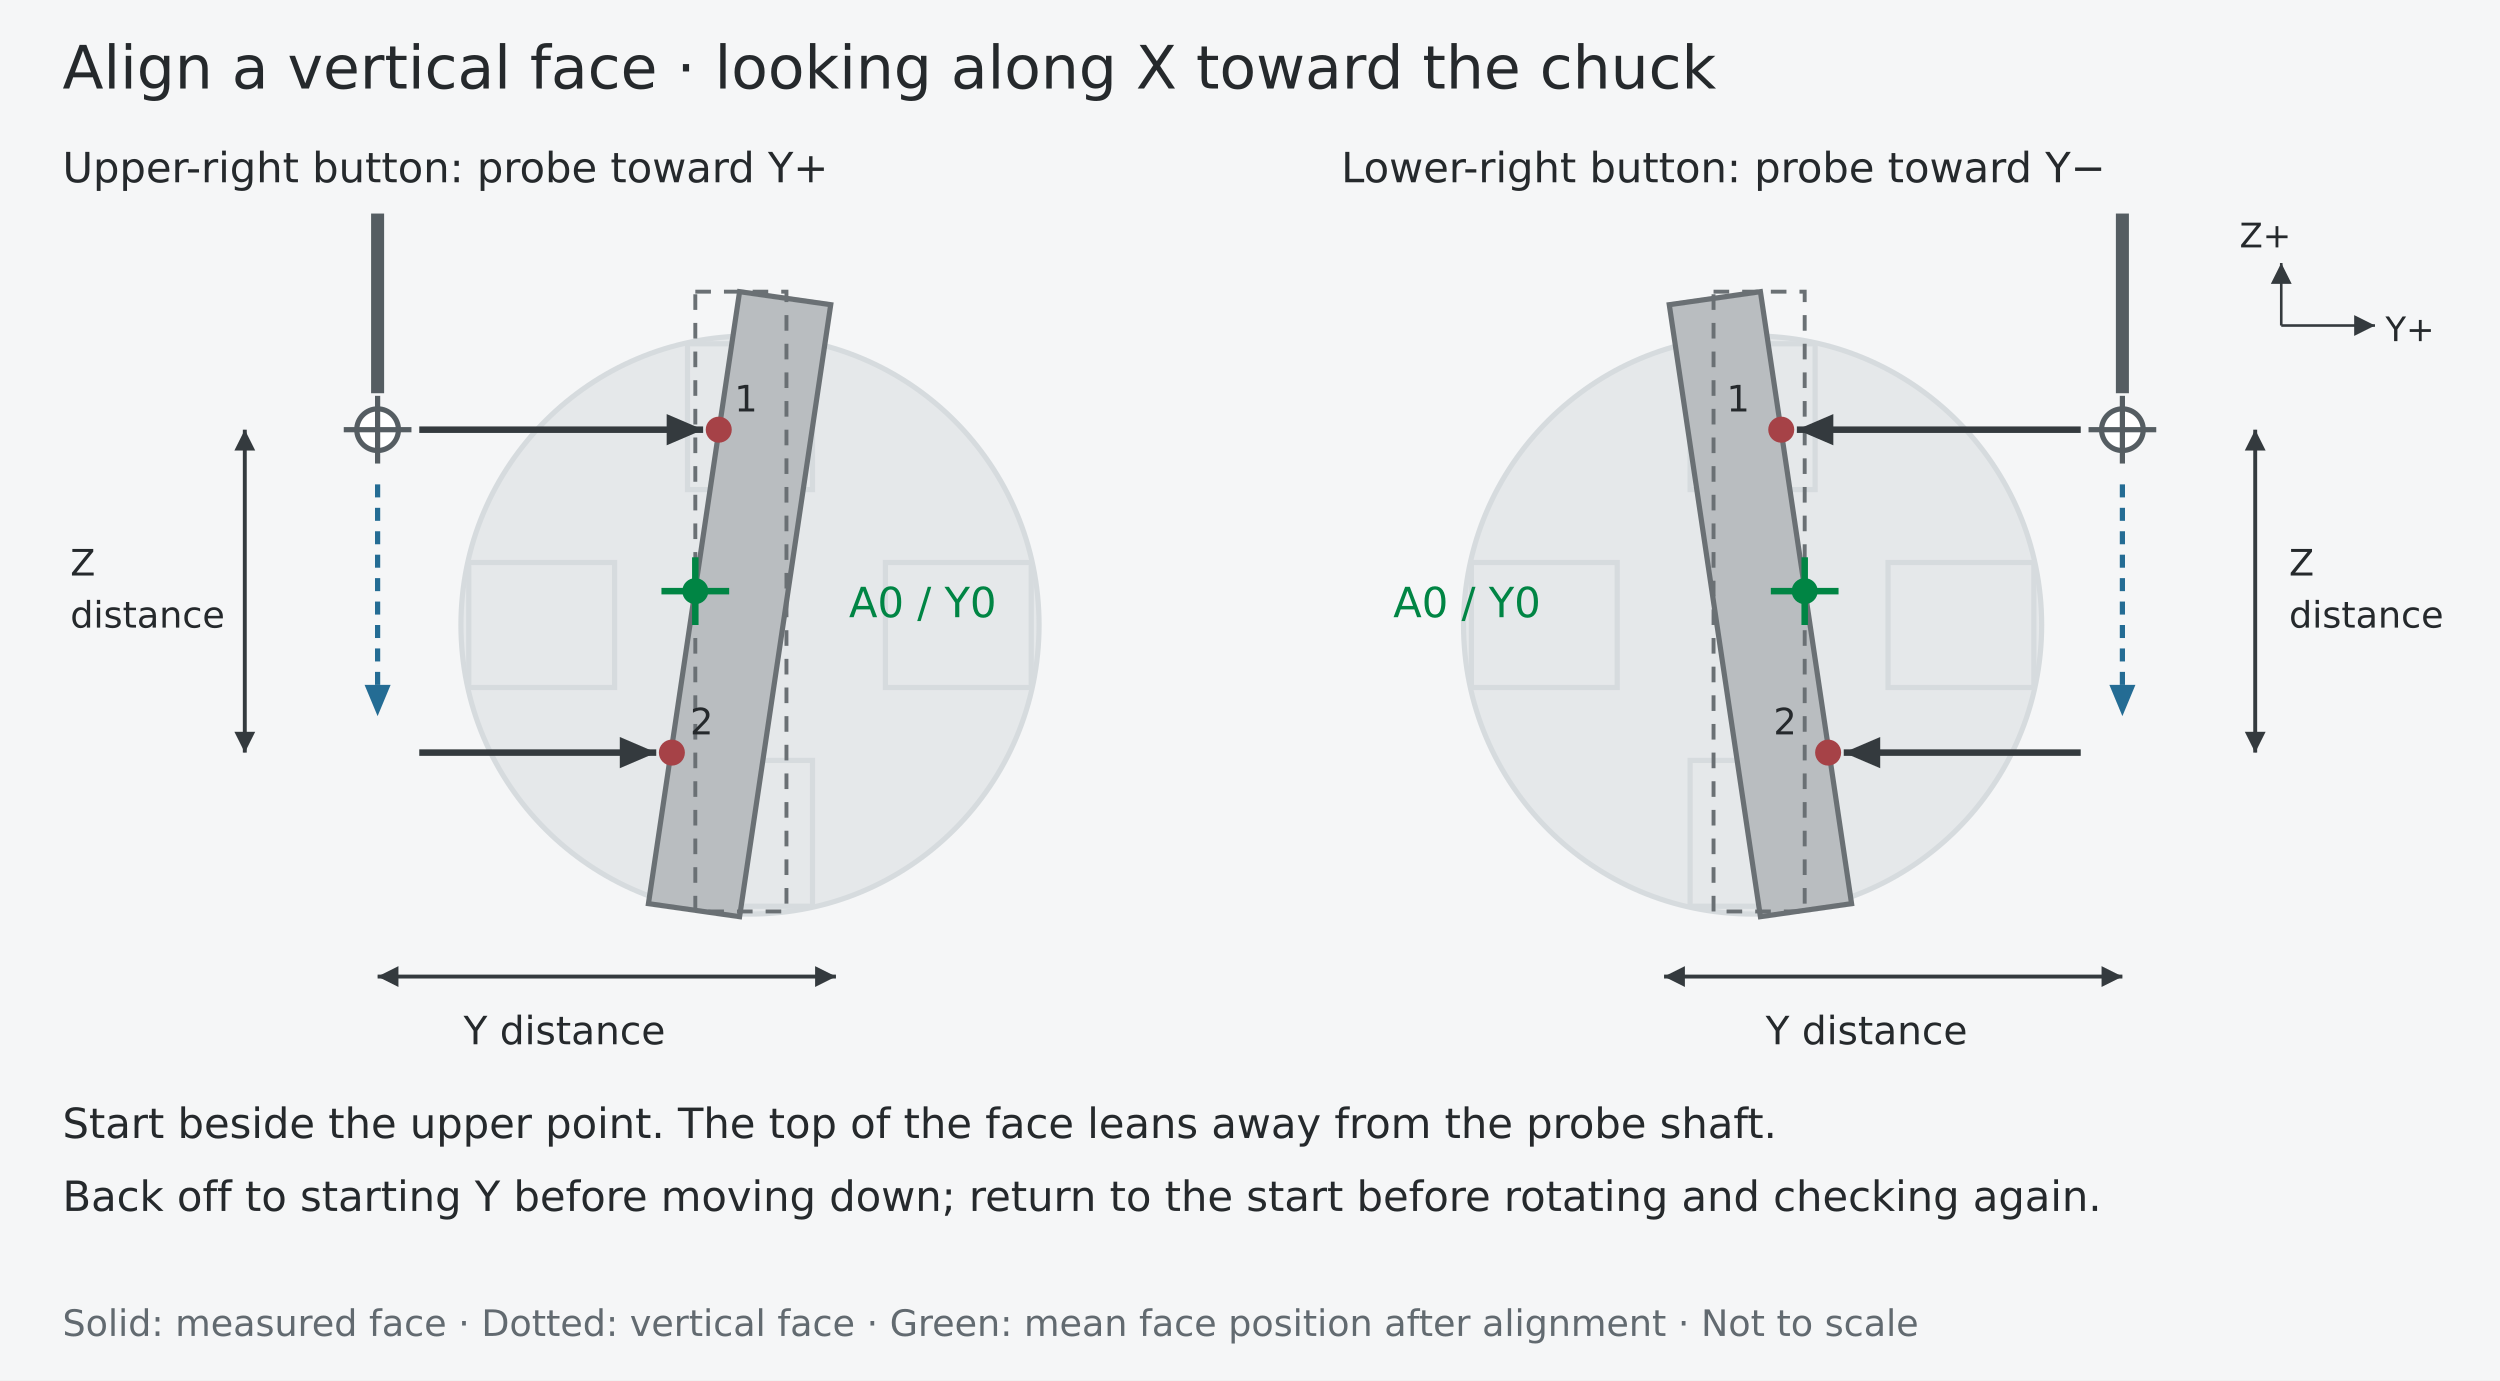
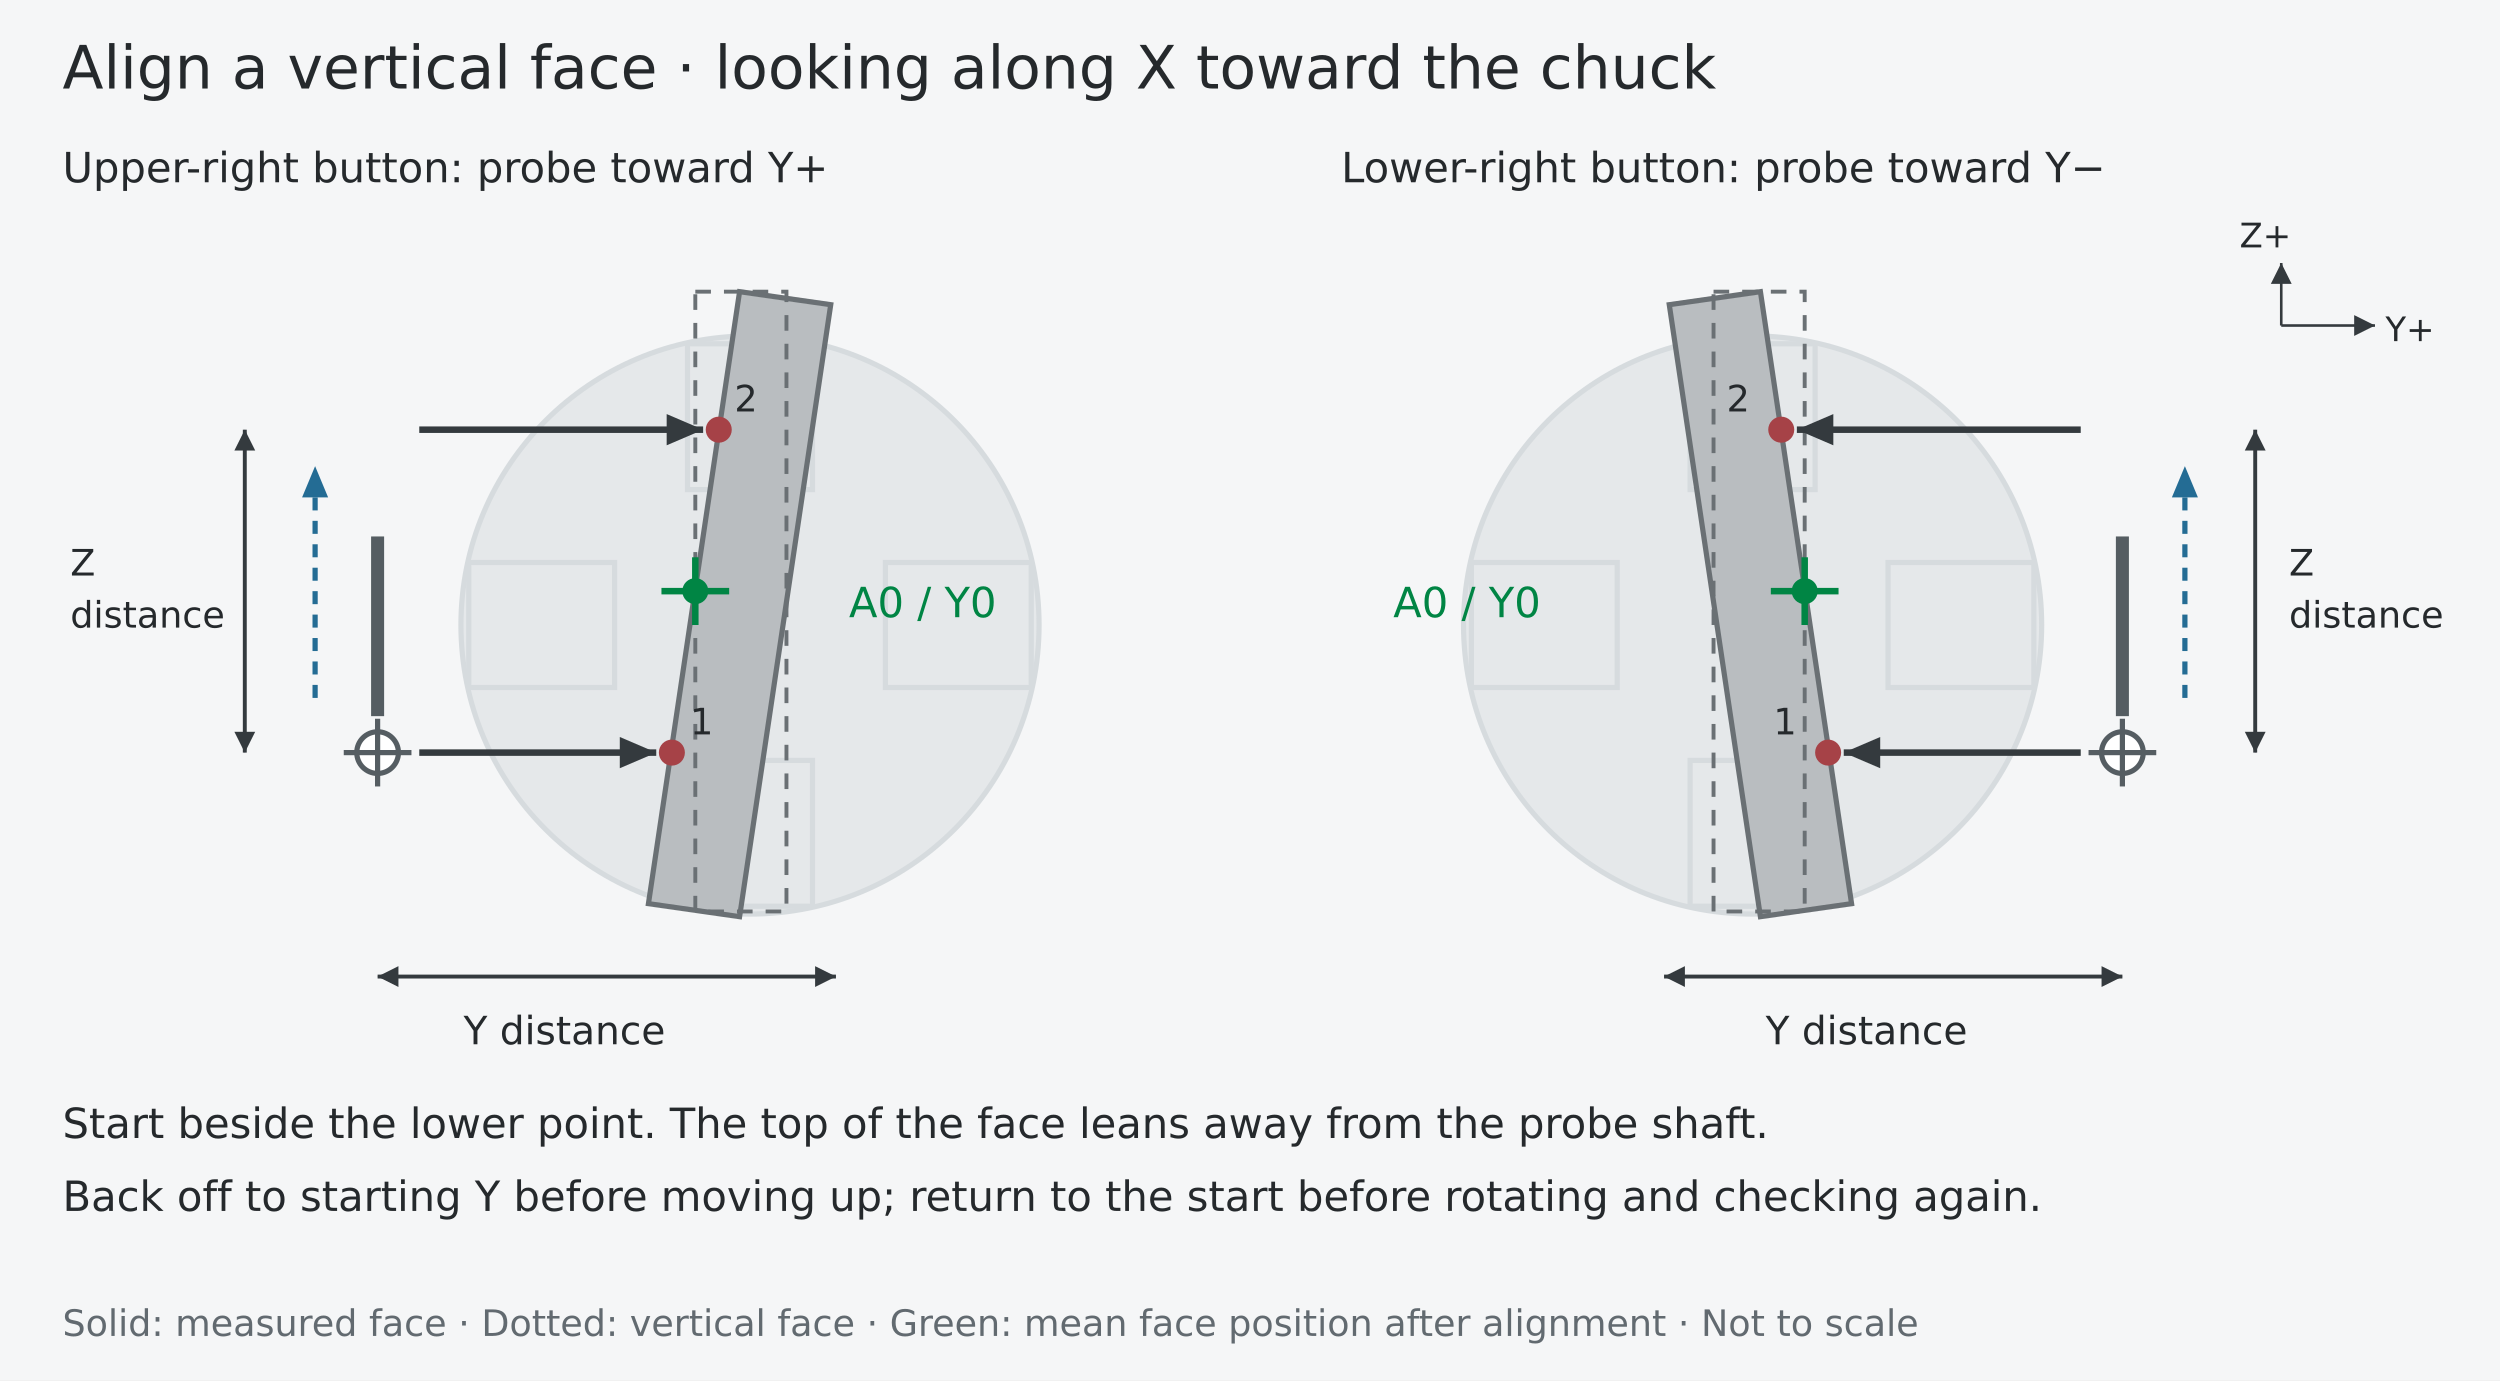
<svg xmlns="http://www.w3.org/2000/svg" width="960" height="530" viewBox="0 0 960 530" role="img" aria-labelledby="title desc">
  <defs>
    <path id="arrow" d="M-14-6L0 0L-14 6Z" fill="#343a3e" />
    <path id="dimension" d="M-8-4L0 0L-8 4Z" fill="#343a3e" />
    <path id="blue" d="M-12-5L0 0L-12 5Z" fill="#246c94" />
    <g id="chuck" fill="#e5e8ea" stroke="#d6dbde" stroke-width="2">
      <circle r="111" />
      <path d="M-24-108H24V-52H-24ZM-24 108H24V52H-24ZM-108-24V24H-52V-24ZM108-24V24H52V-24Z" />
    </g>
    <g id="start" fill="#fff" stroke="#555d62" stroke-width="2">
      <circle r="8" />
      <path d="M-13 0H13M0-13V13" />
    </g>
  </defs>
  <rect width="960" height="530" fill="#f5f6f7" />
  <g font-family="DejaVu Sans, sans-serif" fill="#25292c" font-size="16">
    <text x="24" y="34" font-size="23">Align a vertical face · looking along X toward the chuck</text>
    <text x="24" y="70">Upper-right button: probe toward Y+</text>
    <text x="515" y="70">Lower-right button: probe toward Y−</text>
    <use href="#chuck" x="288" y="240" />
    <use href="#chuck" x="673" y="240" />
    <path d="M284 112L249 347L284 352L319 117Z" fill="#b9bdc0" stroke="#6a7074" stroke-width="2" />
    <path d="M267 112H302V350H267Z" fill="none" stroke="#6a7074" stroke-width="1.5" stroke-dasharray="6 5" />
-     <path d="M145 82V151" stroke="#555d62" stroke-width="5" />
-     <use href="#start" x="145" y="165" />
+     <path d="M145 206V275" stroke="#555d62" stroke-width="5" />
+     <use href="#start" x="145" y="289" />
    <path d="M161 165H270" stroke="#343a3e" stroke-width="2.5" />
    <path d="M161 289H252" stroke="#343a3e" stroke-width="2.5" />
    <use href="#arrow" transform="translate(270 165)" />
    <use href="#arrow" transform="translate(252 289)" />
    <circle cx="276" cy="165" r="5" fill="#a64247" />
    <circle cx="258" cy="289" r="5" fill="#a64247" />
-     <text x="282" y="158" font-size="14">1</text>
-     <text x="265" y="282" font-size="14">2</text>
-     <path d="M145 186V275" stroke="#246c94" stroke-width="2" stroke-dasharray="5 4" />
-     <use href="#blue" transform="translate(145 275) rotate(90)" />
+     <text x="282" y="158" font-size="14">2</text>
+     <text x="265" y="282" font-size="14">1</text>
+     <path d="M121 268V179" stroke="#246c94" stroke-width="2" stroke-dasharray="5 4" />
+     <use href="#blue" transform="translate(121 179) rotate(-90)" />
    <path d="M94 165V289" stroke="#343a3e" stroke-width="1.5" />
    <use href="#dimension" transform="translate(94 165) rotate(-90)" />
    <use href="#dimension" transform="translate(94 289) rotate(90)" />
    <text x="27" y="221" font-size="14">Z</text>
    <text x="27" y="241" font-size="14">distance</text>
    <path d="M145 375H321" stroke="#343a3e" stroke-width="1.5" />
    <use href="#dimension" transform="translate(145 375) rotate(180)" />
    <use href="#dimension" transform="translate(321 375)" />
    <text x="178" y="401" font-size="15">Y distance</text>
    <path d="M267 214V240M254 227H280" stroke="#008544" stroke-width="2.5" />
    <circle cx="267" cy="227" r="5" fill="#008544" />
    <text x="326" y="237" fill="#008544">A0 / Y0</text>
    <path d="M676 112L711 347L676 352L641 117Z" fill="#b9bdc0" stroke="#6a7074" stroke-width="2" />
    <path d="M658 112H693V350H658Z" fill="none" stroke="#6a7074" stroke-width="1.5" stroke-dasharray="6 5" />
-     <path d="M815 82V151" stroke="#555d62" stroke-width="5" />
-     <use href="#start" x="815" y="165" />
+     <path d="M815 206V275" stroke="#555d62" stroke-width="5" />
+     <use href="#start" x="815" y="289" />
    <path d="M799 165H690" stroke="#343a3e" stroke-width="2.5" />
    <path d="M799 289H708" stroke="#343a3e" stroke-width="2.5" />
    <use href="#arrow" transform="translate(690 165) rotate(180)" />
    <use href="#arrow" transform="translate(708 289) rotate(180)" />
    <circle cx="684" cy="165" r="5" fill="#a64247" />
    <circle cx="702" cy="289" r="5" fill="#a64247" />
-     <text x="663" y="158" font-size="14">1</text>
-     <text x="681" y="282" font-size="14">2</text>
-     <path d="M815 186V275" stroke="#246c94" stroke-width="2" stroke-dasharray="5 4" />
-     <use href="#blue" transform="translate(815 275) rotate(90)" />
+     <text x="663" y="158" font-size="14">2</text>
+     <text x="681" y="282" font-size="14">1</text>
+     <path d="M839 268V179" stroke="#246c94" stroke-width="2" stroke-dasharray="5 4" />
+     <use href="#blue" transform="translate(839 179) rotate(-90)" />
    <path d="M866 165V289" stroke="#343a3e" stroke-width="1.5" />
    <use href="#dimension" transform="translate(866 165) rotate(-90)" />
    <use href="#dimension" transform="translate(866 289) rotate(90)" />
    <text x="879" y="221" font-size="14">Z</text>
    <text x="879" y="241" font-size="14">distance</text>
    <path d="M639 375H815" stroke="#343a3e" stroke-width="1.5" />
    <use href="#dimension" transform="translate(639 375) rotate(180)" />
    <use href="#dimension" transform="translate(815 375)" />
    <text x="678" y="401" font-size="15">Y distance</text>
    <path d="M693 214V240M680 227H706" stroke="#008544" stroke-width="2.5" />
    <circle cx="693" cy="227" r="5" fill="#008544" />
    <text x="535" y="237" fill="#008544">A0 / Y0</text>
-     <text x="24" y="437">Start beside the upper point. The top of the face leans away from the probe shaft.</text>
-     <text x="24" y="465">Back off to starting Y before moving down; return to the start before rotating and checking again.</text>
+     <text x="24" y="437">Start beside the lower point. The top of the face leans away from the probe shaft.</text>
+     <text x="24" y="465">Back off to starting Y before moving up; return to the start before rotating and checking again.</text>
    <text x="24" y="513" fill="#626a70" font-size="14">Solid: measured face · Dotted: vertical face · Green: mean face position after alignment · Not to scale</text>
    <path d="M876 125H912" fill="none" stroke="#343a3e" />
    <path d="M876 125V101" fill="none" stroke="#343a3e" />
    <use href="#dimension" transform="translate(912 125)" />
    <use href="#dimension" transform="translate(876 101) rotate(-90)" />
    <text x="916" y="131" font-size="13">Y+</text>
    <text x="860" y="95" font-size="13">Z+</text>
  </g>
</svg>
